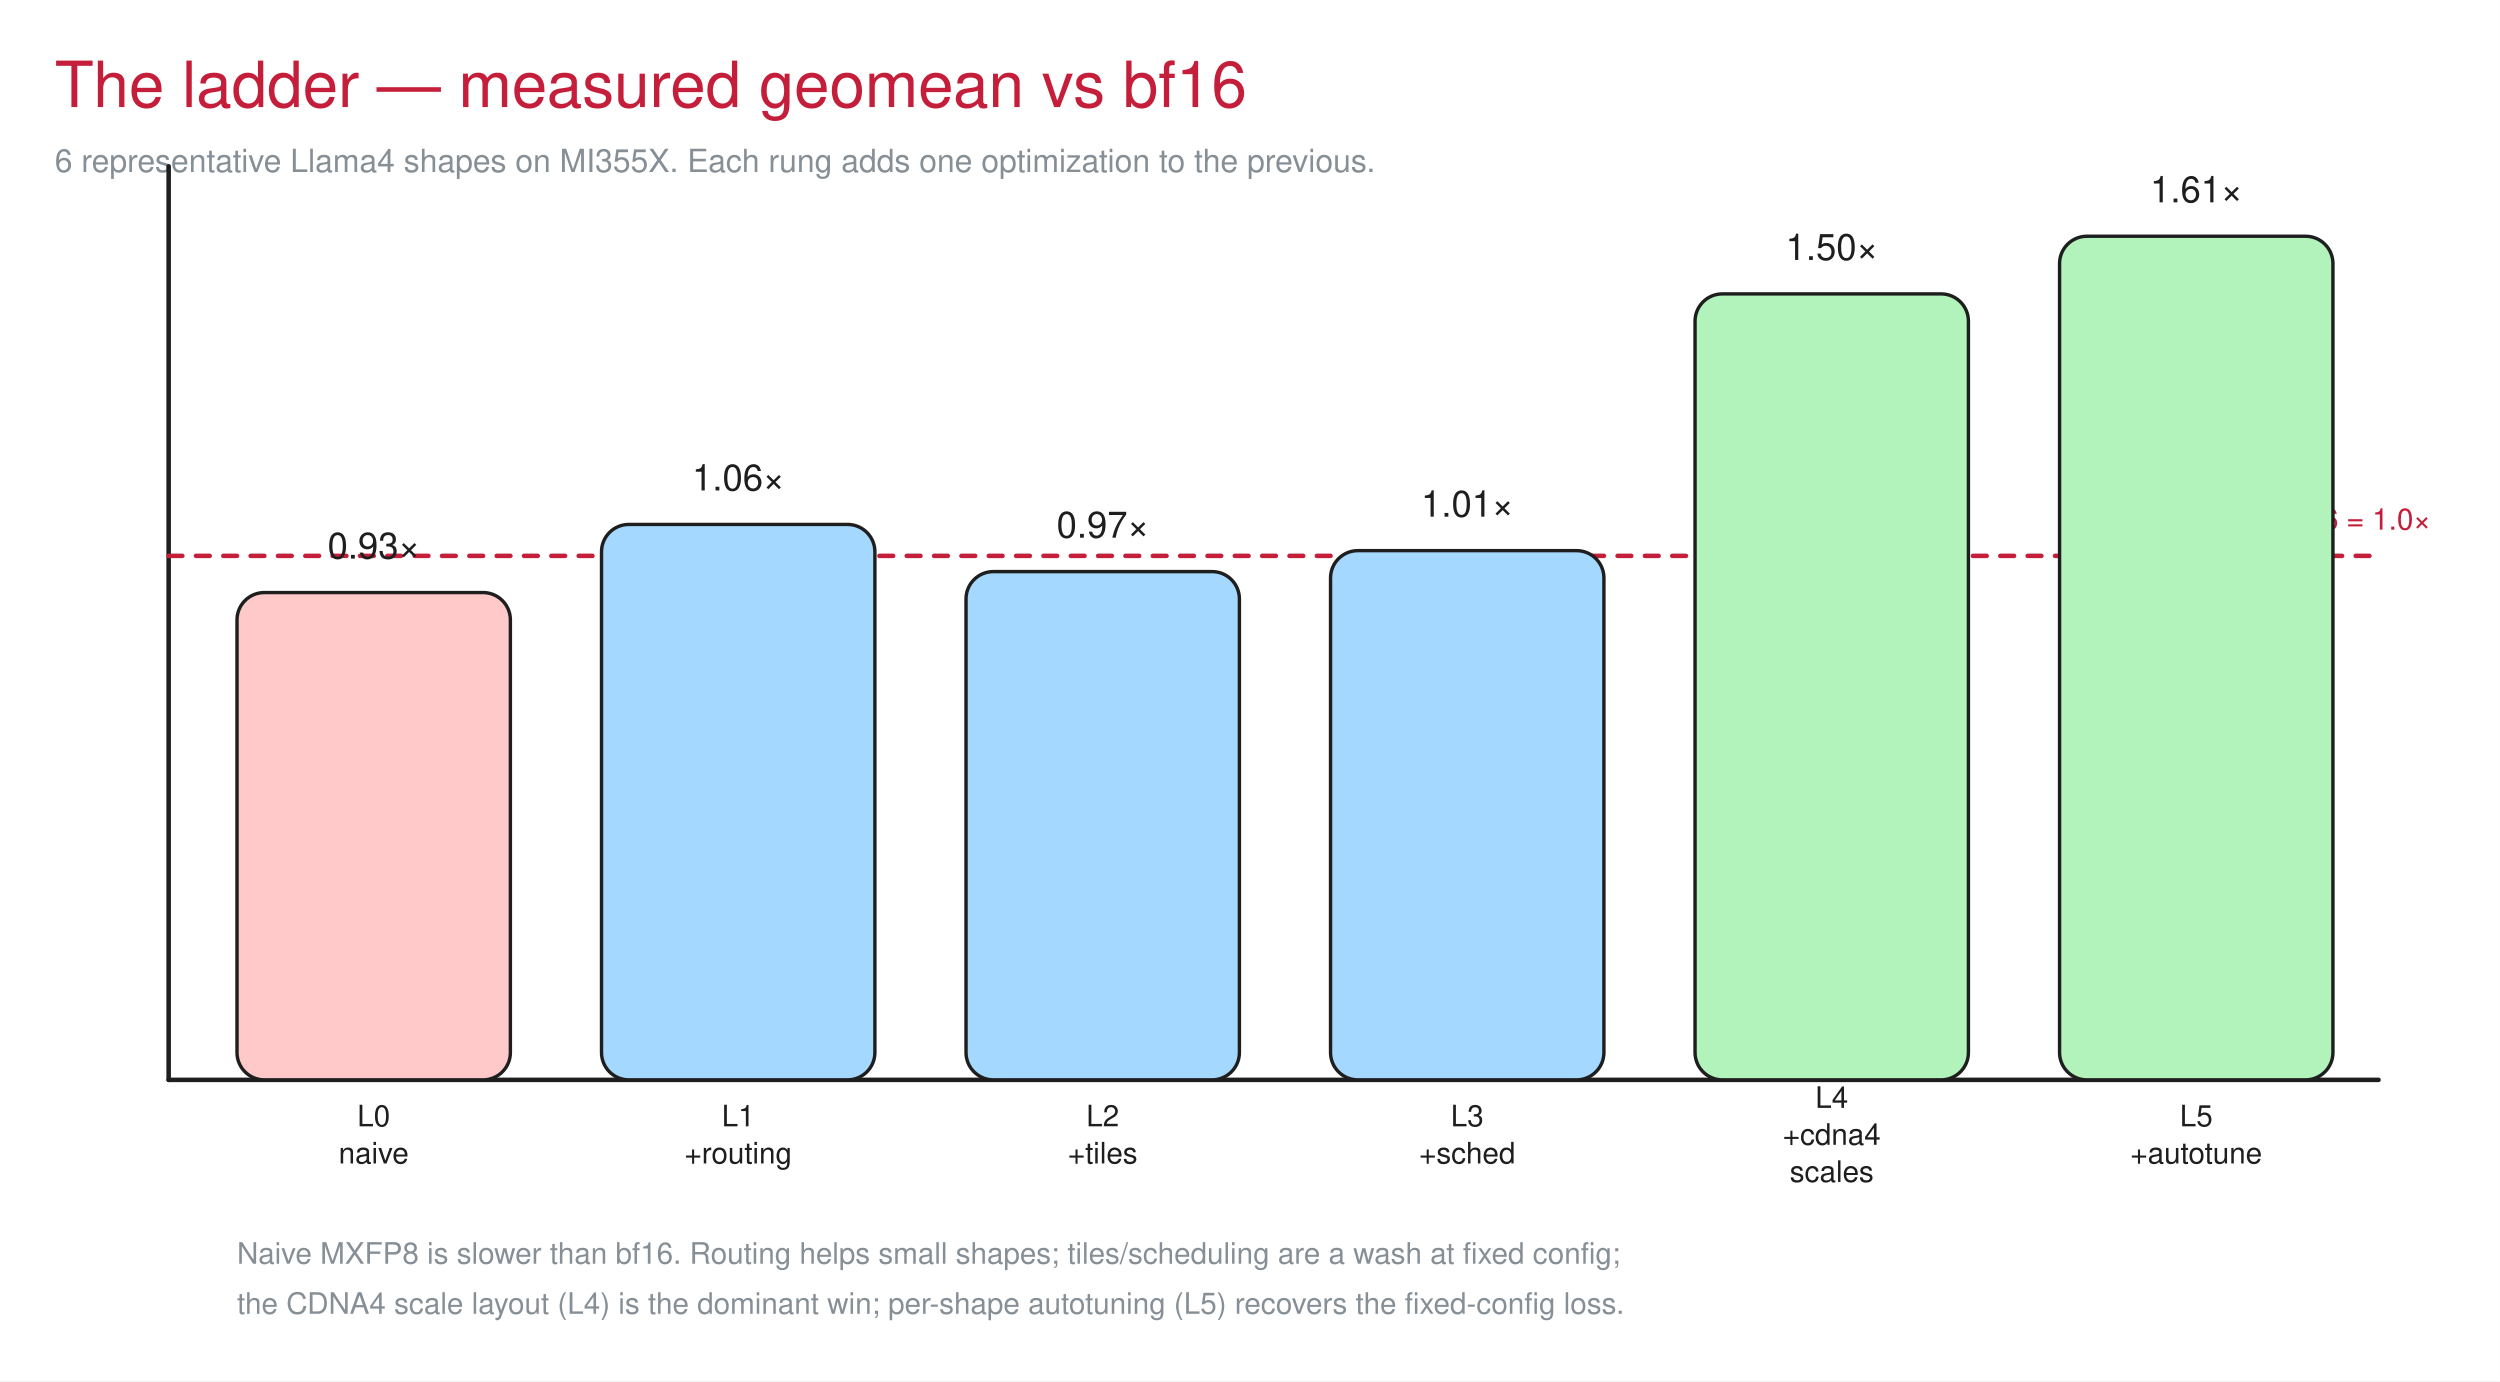
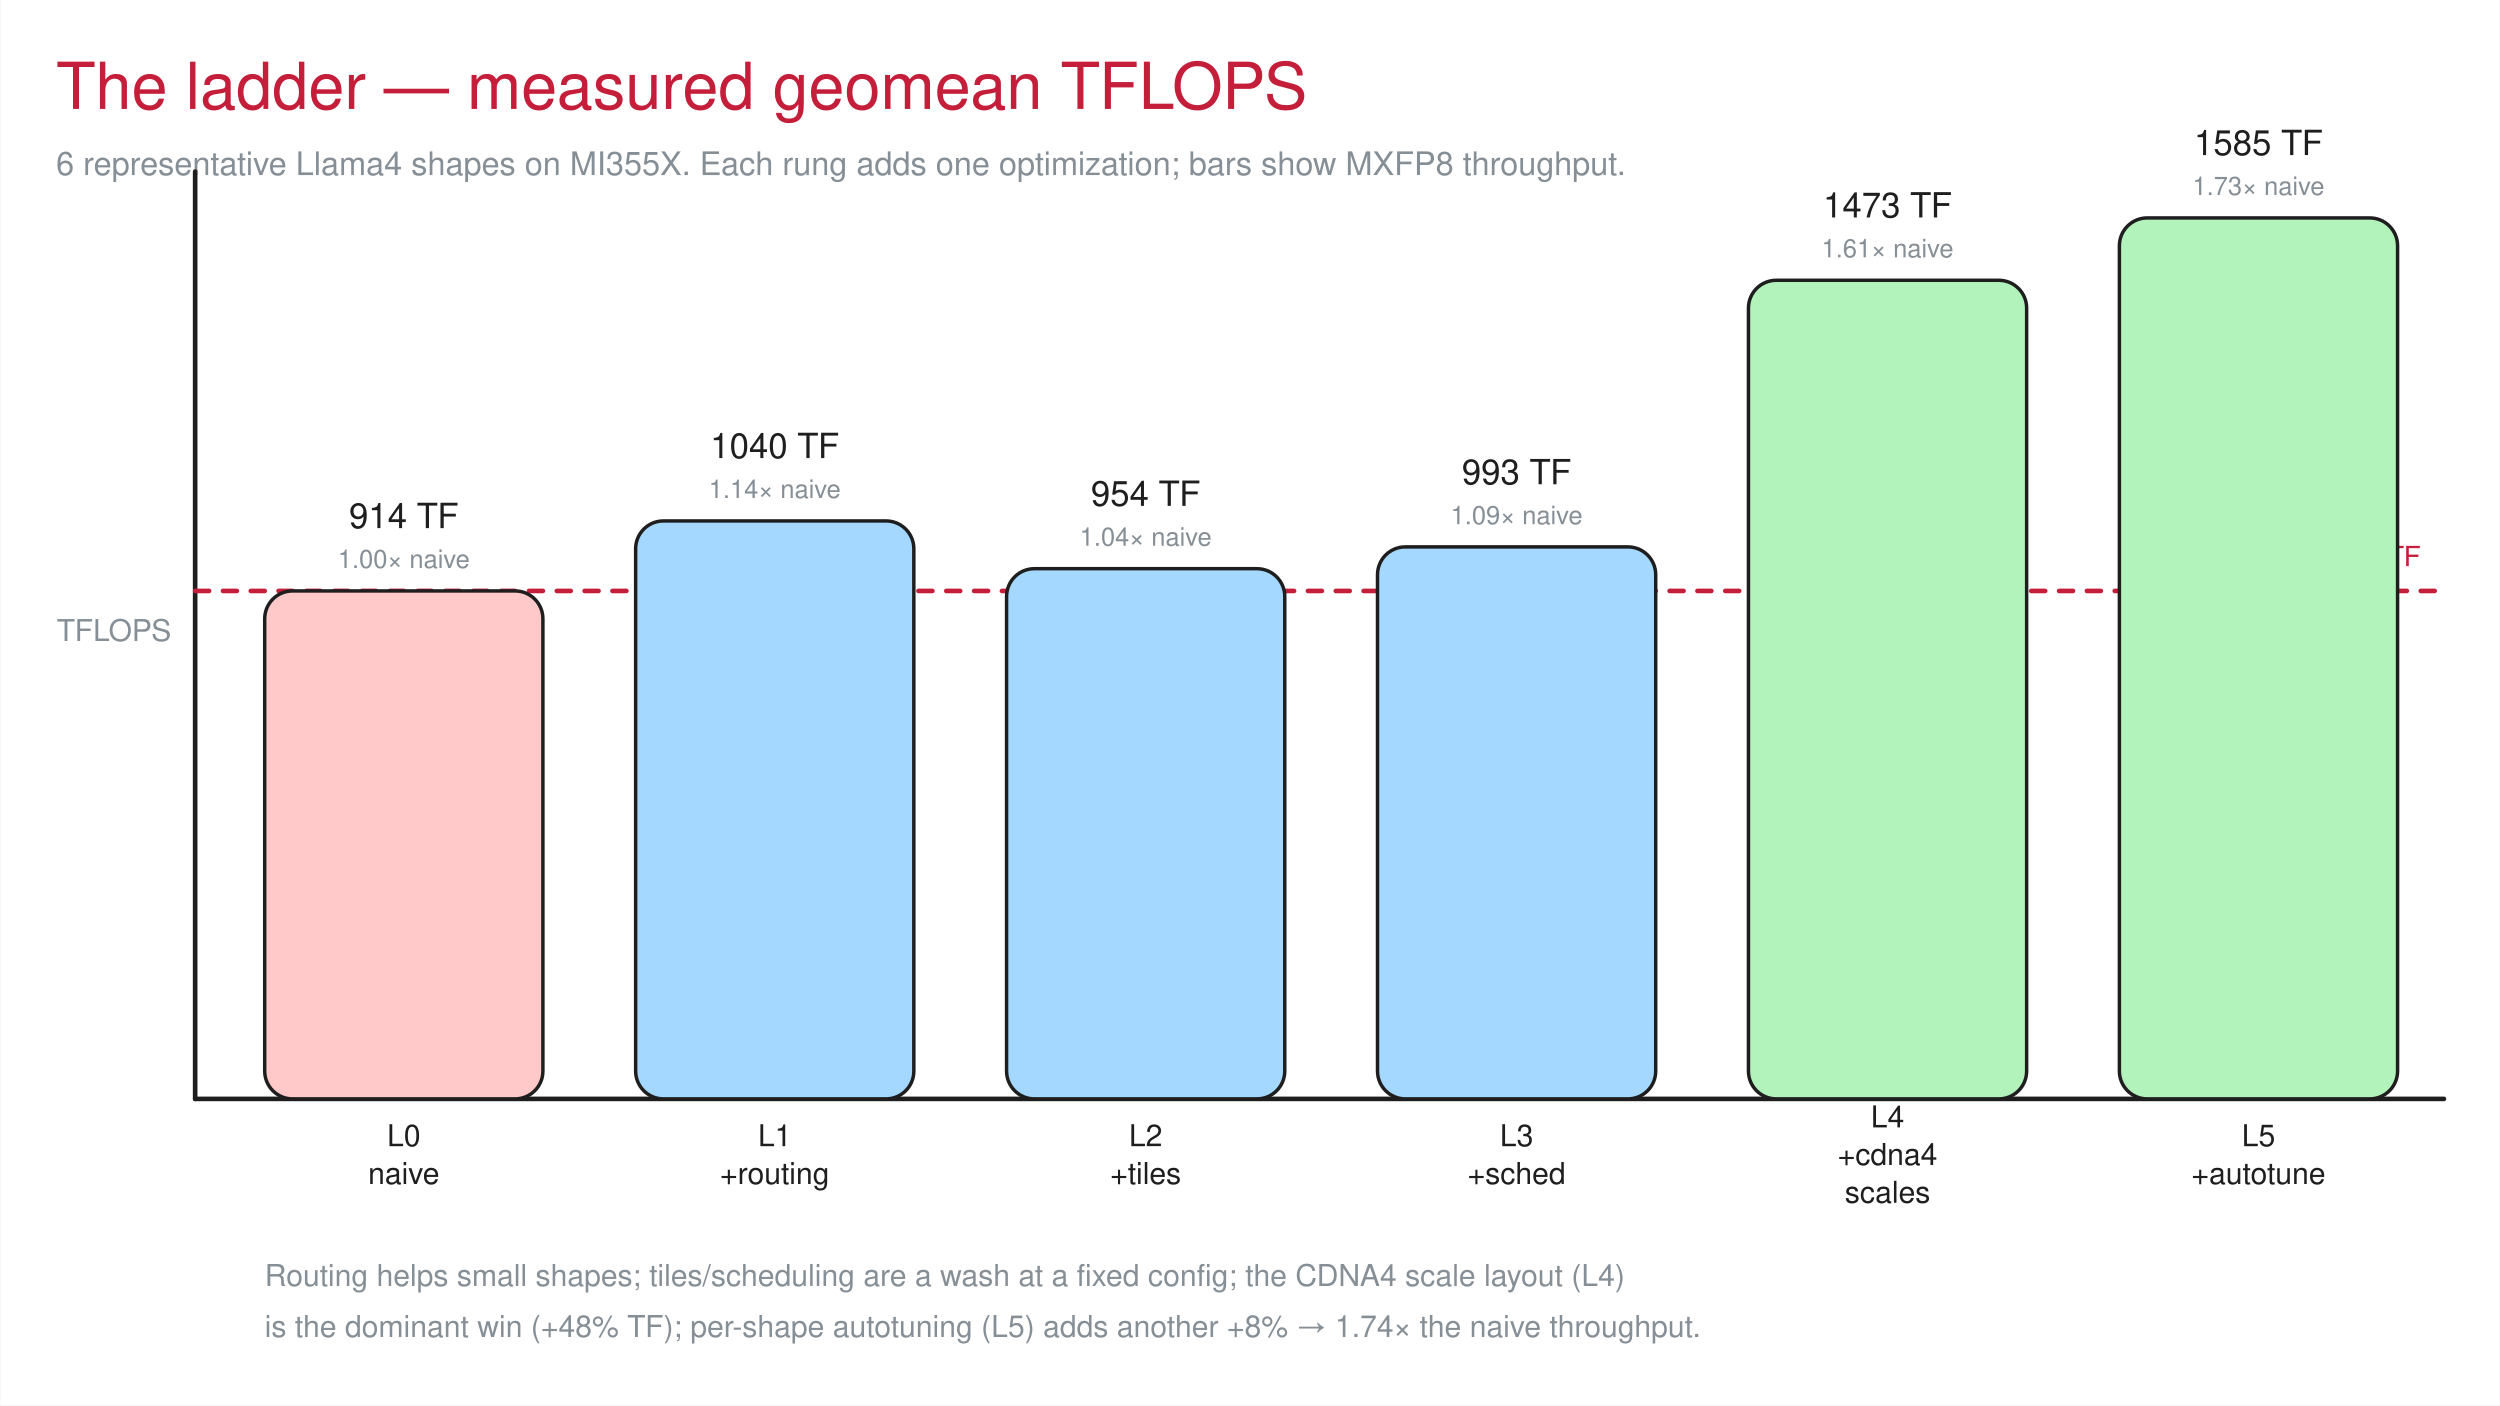
- <svg xmlns="http://www.w3.org/2000/svg" width="1097" height="606" viewBox="16.0 -4.0 1097.3 606.2" font-family="Segoe UI, Helvetica, Arial, sans-serif">
-   <rect x="16.0" y="-4.0" width="1097.3" height="606.2" fill="#ffffff" />
-   <text x="40.0" y="43.0" font-size="28" font-family="Segoe UI, Helvetica, Arial, sans-serif" fill="#c41e3a" text-anchor="start">The ladder — measured geomean vs bf16</text>
-   <text x="40.0" y="71.5" font-size="14" font-family="Segoe UI, Helvetica, Arial, sans-serif" fill="#868e96" text-anchor="start">6 representative Llama4 shapes on MI355X. Each rung adds one optimization to the previous.</text>
-   <polyline points="90.0,470.0 1060.0,470.0" fill="none" stroke="#1e1e1e" stroke-width="2" stroke-linecap="round" stroke-linejoin="round" />
-   <polyline points="90.0,470.0 90.0,69.0" fill="none" stroke="#1e1e1e" stroke-width="2" stroke-linecap="round" stroke-linejoin="round" />
-   <polyline points="90.0,240.0 1060.0,240.0" fill="none" stroke="#c41e3a" stroke-width="2" stroke-linecap="round" stroke-linejoin="round" stroke-dasharray="6,6" />
-   <text x="1050.0" y="228.5" font-size="13" font-family="Segoe UI, Helvetica, Arial, sans-serif" fill="#c41e3a" text-anchor="middle">bf16 = 1.0×</text>
-   <rect x="120.0" y="256.1" width="120.0" height="213.9" rx="12" fill="#ffc9c9" stroke="#1e1e1e" stroke-width="1.5" />
-   <text x="180.0" y="241.2" font-size="16" font-family="Segoe UI, Helvetica, Arial, sans-serif" fill="#1e1e1e" text-anchor="middle">0.93×</text>
-   <text x="180.0" y="490.4" font-size="13" font-family="Segoe UI, Helvetica, Arial, sans-serif" fill="#1e1e1e" text-anchor="middle">L0</text>
-   <text x="180.0" y="506.7" font-size="13" font-family="Segoe UI, Helvetica, Arial, sans-serif" fill="#1e1e1e" text-anchor="middle">naive</text>
-   <rect x="280.0" y="226.2" width="120.0" height="243.8" rx="12" fill="#a5d8ff" stroke="#1e1e1e" stroke-width="1.5" />
-   <text x="340.0" y="211.3" font-size="16" font-family="Segoe UI, Helvetica, Arial, sans-serif" fill="#1e1e1e" text-anchor="middle">1.06×</text>
-   <text x="340.0" y="490.4" font-size="13" font-family="Segoe UI, Helvetica, Arial, sans-serif" fill="#1e1e1e" text-anchor="middle">L1</text>
-   <text x="340.0" y="506.7" font-size="13" font-family="Segoe UI, Helvetica, Arial, sans-serif" fill="#1e1e1e" text-anchor="middle">+routing</text>
-   <rect x="440.0" y="246.9" width="120.0" height="223.1" rx="12" fill="#a5d8ff" stroke="#1e1e1e" stroke-width="1.5" />
-   <text x="500.0" y="232.0" font-size="16" font-family="Segoe UI, Helvetica, Arial, sans-serif" fill="#1e1e1e" text-anchor="middle">0.97×</text>
-   <text x="500.0" y="490.4" font-size="13" font-family="Segoe UI, Helvetica, Arial, sans-serif" fill="#1e1e1e" text-anchor="middle">L2</text>
-   <text x="500.0" y="506.7" font-size="13" font-family="Segoe UI, Helvetica, Arial, sans-serif" fill="#1e1e1e" text-anchor="middle">+tiles</text>
-   <rect x="600.0" y="237.7" width="120.0" height="232.3" rx="12" fill="#a5d8ff" stroke="#1e1e1e" stroke-width="1.5" />
-   <text x="660.0" y="222.8" font-size="16" font-family="Segoe UI, Helvetica, Arial, sans-serif" fill="#1e1e1e" text-anchor="middle">1.01×</text>
-   <text x="660.0" y="490.4" font-size="13" font-family="Segoe UI, Helvetica, Arial, sans-serif" fill="#1e1e1e" text-anchor="middle">L3</text>
-   <text x="660.0" y="506.7" font-size="13" font-family="Segoe UI, Helvetica, Arial, sans-serif" fill="#1e1e1e" text-anchor="middle">+sched</text>
-   <rect x="760.0" y="125.0" width="120.0" height="345.0" rx="12" fill="#b2f2bb" stroke="#1e1e1e" stroke-width="1.5" />
-   <text x="820.0" y="110.1" font-size="16" font-family="Segoe UI, Helvetica, Arial, sans-serif" fill="#1e1e1e" text-anchor="middle">1.50×</text>
-   <text x="820.0" y="482.3" font-size="13" font-family="Segoe UI, Helvetica, Arial, sans-serif" fill="#1e1e1e" text-anchor="middle">L4</text>
-   <text x="820.0" y="498.5" font-size="13" font-family="Segoe UI, Helvetica, Arial, sans-serif" fill="#1e1e1e" text-anchor="middle">+cdna4</text>
-   <text x="820.0" y="514.8" font-size="13" font-family="Segoe UI, Helvetica, Arial, sans-serif" fill="#1e1e1e" text-anchor="middle">scales</text>
-   <rect x="920.0" y="99.7" width="120.0" height="370.3" rx="12" fill="#b2f2bb" stroke="#1e1e1e" stroke-width="1.5" />
-   <text x="980.0" y="84.8" font-size="16" font-family="Segoe UI, Helvetica, Arial, sans-serif" fill="#1e1e1e" text-anchor="middle">1.61×</text>
-   <text x="980.0" y="490.4" font-size="13" font-family="Segoe UI, Helvetica, Arial, sans-serif" fill="#1e1e1e" text-anchor="middle">L5</text>
-   <text x="980.0" y="506.7" font-size="13" font-family="Segoe UI, Helvetica, Arial, sans-serif" fill="#1e1e1e" text-anchor="middle">+autotune</text>
-   <text x="120.0" y="550.7" font-size="13" font-family="Segoe UI, Helvetica, Arial, sans-serif" fill="#868e96" text-anchor="start">Naive MXFP8 is slower than bf16. Routing helps small shapes; tiles/scheduling are a wash at fixed config;</text>
-   <text x="120.0" y="572.7" font-size="13" font-family="Segoe UI, Helvetica, Arial, sans-serif" fill="#868e96" text-anchor="start">the CDNA4 scale layout (L4) is the dominant win; per-shape autotuning (L5) recovers the fixed-config loss.</text>
+ <svg xmlns="http://www.w3.org/2000/svg" width="1078" height="606" viewBox="16.0 -4.0 1078.0 606.2" font-family="Segoe UI, Helvetica, Arial, sans-serif">
+   <rect x="16.0" y="-4.0" width="1078.0" height="606.2" fill="#ffffff" />
+   <text x="40.0" y="43.0" font-size="28" font-family="Segoe UI, Helvetica, Arial, sans-serif" fill="#c41e3a" text-anchor="start">The ladder — measured geomean TFLOPS</text>
+   <text x="40.0" y="71.5" font-size="14" font-family="Segoe UI, Helvetica, Arial, sans-serif" fill="#868e96" text-anchor="start">6 representative Llama4 shapes on MI355X. Each rung adds one optimization; bars show MXFP8 throughput.</text>
+   <polyline points="100.0,470.0 1070.0,470.0" fill="none" stroke="#1e1e1e" stroke-width="2" stroke-linecap="round" stroke-linejoin="round" />
+   <polyline points="100.0,470.0 100.0,70.0" fill="none" stroke="#1e1e1e" stroke-width="2" stroke-linecap="round" stroke-linejoin="round" />
+   <text x="65.0" y="272.5" font-size="13" font-family="Segoe UI, Helvetica, Arial, sans-serif" fill="#868e96" text-anchor="middle">TFLOPS</text>
+   <polyline points="100.0,250.9 1070.0,250.9" fill="none" stroke="#c41e3a" stroke-width="2" stroke-linecap="round" stroke-linejoin="round" stroke-dasharray="6,6" />
+   <text x="1020.0" y="240.2" font-size="12" font-family="Segoe UI, Helvetica, Arial, sans-serif" fill="#c41e3a" text-anchor="middle">naive = 914 TF</text>
+   <rect x="130.0" y="250.9" width="120.0" height="219.1" rx="12" fill="#ffc9c9" stroke="#1e1e1e" stroke-width="1.5" />
+   <text x="190.0" y="223.8" font-size="15" font-family="Segoe UI, Helvetica, Arial, sans-serif" fill="#1e1e1e" text-anchor="middle">914 TF</text>
+   <text x="190.0" y="241.0" font-size="11" font-family="Segoe UI, Helvetica, Arial, sans-serif" fill="#868e96" text-anchor="middle">1.00× naive</text>
+   <text x="190.0" y="490.4" font-size="13" font-family="Segoe UI, Helvetica, Arial, sans-serif" fill="#1e1e1e" text-anchor="middle">L0</text>
+   <text x="190.0" y="506.7" font-size="13" font-family="Segoe UI, Helvetica, Arial, sans-serif" fill="#1e1e1e" text-anchor="middle">naive</text>
+   <rect x="290.0" y="220.7" width="120.0" height="249.3" rx="12" fill="#a5d8ff" stroke="#1e1e1e" stroke-width="1.5" />
+   <text x="350.0" y="193.6" font-size="15" font-family="Segoe UI, Helvetica, Arial, sans-serif" fill="#1e1e1e" text-anchor="middle">1040 TF</text>
+   <text x="350.0" y="210.8" font-size="11" font-family="Segoe UI, Helvetica, Arial, sans-serif" fill="#868e96" text-anchor="middle">1.14× naive</text>
+   <text x="350.0" y="490.4" font-size="13" font-family="Segoe UI, Helvetica, Arial, sans-serif" fill="#1e1e1e" text-anchor="middle">L1</text>
+   <text x="350.0" y="506.7" font-size="13" font-family="Segoe UI, Helvetica, Arial, sans-serif" fill="#1e1e1e" text-anchor="middle">+routing</text>
+   <rect x="450.0" y="241.3" width="120.0" height="228.7" rx="12" fill="#a5d8ff" stroke="#1e1e1e" stroke-width="1.5" />
+   <text x="510.0" y="214.2" font-size="15" font-family="Segoe UI, Helvetica, Arial, sans-serif" fill="#1e1e1e" text-anchor="middle">954 TF</text>
+   <text x="510.0" y="231.4" font-size="11" font-family="Segoe UI, Helvetica, Arial, sans-serif" fill="#868e96" text-anchor="middle">1.04× naive</text>
+   <text x="510.0" y="490.4" font-size="13" font-family="Segoe UI, Helvetica, Arial, sans-serif" fill="#1e1e1e" text-anchor="middle">L2</text>
+   <text x="510.0" y="506.7" font-size="13" font-family="Segoe UI, Helvetica, Arial, sans-serif" fill="#1e1e1e" text-anchor="middle">+tiles</text>
+   <rect x="610.0" y="231.9" width="120.0" height="238.1" rx="12" fill="#a5d8ff" stroke="#1e1e1e" stroke-width="1.5" />
+   <text x="670.0" y="204.9" font-size="15" font-family="Segoe UI, Helvetica, Arial, sans-serif" fill="#1e1e1e" text-anchor="middle">993 TF</text>
+   <text x="670.0" y="222.1" font-size="11" font-family="Segoe UI, Helvetica, Arial, sans-serif" fill="#868e96" text-anchor="middle">1.09× naive</text>
+   <text x="670.0" y="490.4" font-size="13" font-family="Segoe UI, Helvetica, Arial, sans-serif" fill="#1e1e1e" text-anchor="middle">L3</text>
+   <text x="670.0" y="506.7" font-size="13" font-family="Segoe UI, Helvetica, Arial, sans-serif" fill="#1e1e1e" text-anchor="middle">+sched</text>
+   <rect x="770.0" y="116.9" width="120.0" height="353.1" rx="12" fill="#b2f2bb" stroke="#1e1e1e" stroke-width="1.5" />
+   <text x="830.0" y="89.8" font-size="15" font-family="Segoe UI, Helvetica, Arial, sans-serif" fill="#1e1e1e" text-anchor="middle">1473 TF</text>
+   <text x="830.0" y="107.0" font-size="11" font-family="Segoe UI, Helvetica, Arial, sans-serif" fill="#868e96" text-anchor="middle">1.61× naive</text>
+   <text x="830.0" y="482.3" font-size="13" font-family="Segoe UI, Helvetica, Arial, sans-serif" fill="#1e1e1e" text-anchor="middle">L4</text>
+   <text x="830.0" y="498.5" font-size="13" font-family="Segoe UI, Helvetica, Arial, sans-serif" fill="#1e1e1e" text-anchor="middle">+cdna4</text>
+   <text x="830.0" y="514.8" font-size="13" font-family="Segoe UI, Helvetica, Arial, sans-serif" fill="#1e1e1e" text-anchor="middle">scales</text>
+   <rect x="930.0" y="90.0" width="120.0" height="380.0" rx="12" fill="#b2f2bb" stroke="#1e1e1e" stroke-width="1.5" />
+   <text x="990.0" y="62.9" font-size="15" font-family="Segoe UI, Helvetica, Arial, sans-serif" fill="#1e1e1e" text-anchor="middle">1585 TF</text>
+   <text x="990.0" y="80.1" font-size="11" font-family="Segoe UI, Helvetica, Arial, sans-serif" fill="#868e96" text-anchor="middle">1.73× naive</text>
+   <text x="990.0" y="490.4" font-size="13" font-family="Segoe UI, Helvetica, Arial, sans-serif" fill="#1e1e1e" text-anchor="middle">L5</text>
+   <text x="990.0" y="506.7" font-size="13" font-family="Segoe UI, Helvetica, Arial, sans-serif" fill="#1e1e1e" text-anchor="middle">+autotune</text>
+   <text x="130.0" y="550.7" font-size="13" font-family="Segoe UI, Helvetica, Arial, sans-serif" fill="#868e96" text-anchor="start">Routing helps small shapes; tiles/scheduling are a wash at a fixed config; the CDNA4 scale layout (L4)</text>
+   <text x="130.0" y="572.7" font-size="13" font-family="Segoe UI, Helvetica, Arial, sans-serif" fill="#868e96" text-anchor="start">is the dominant win (+48% TF); per-shape autotuning (L5) adds another +8% → 1.74× the naive throughput.</text>
</svg>
